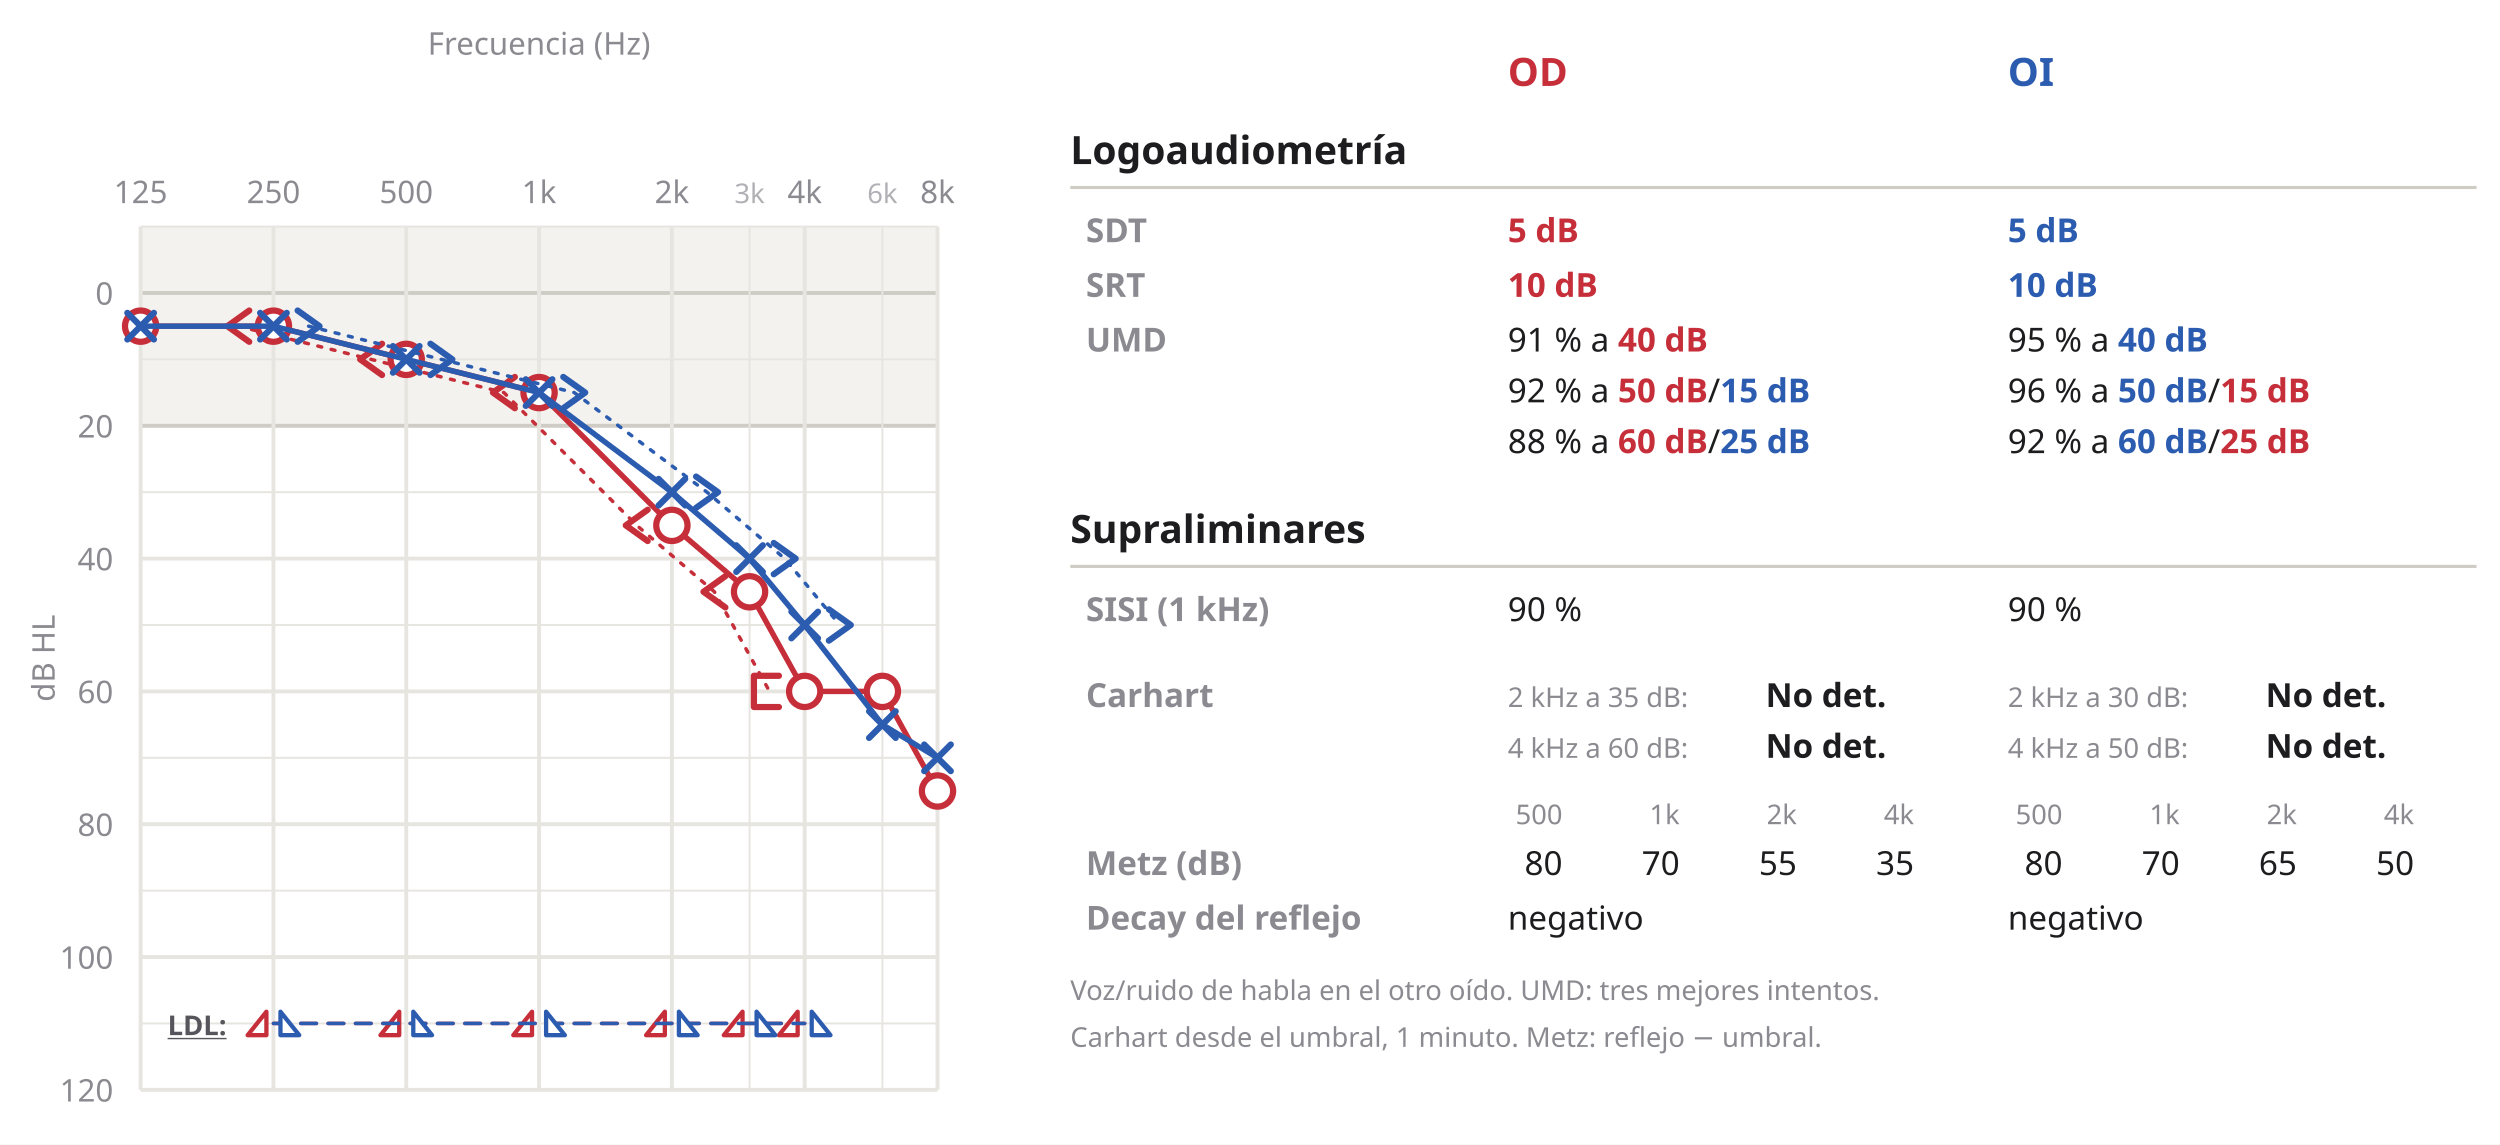
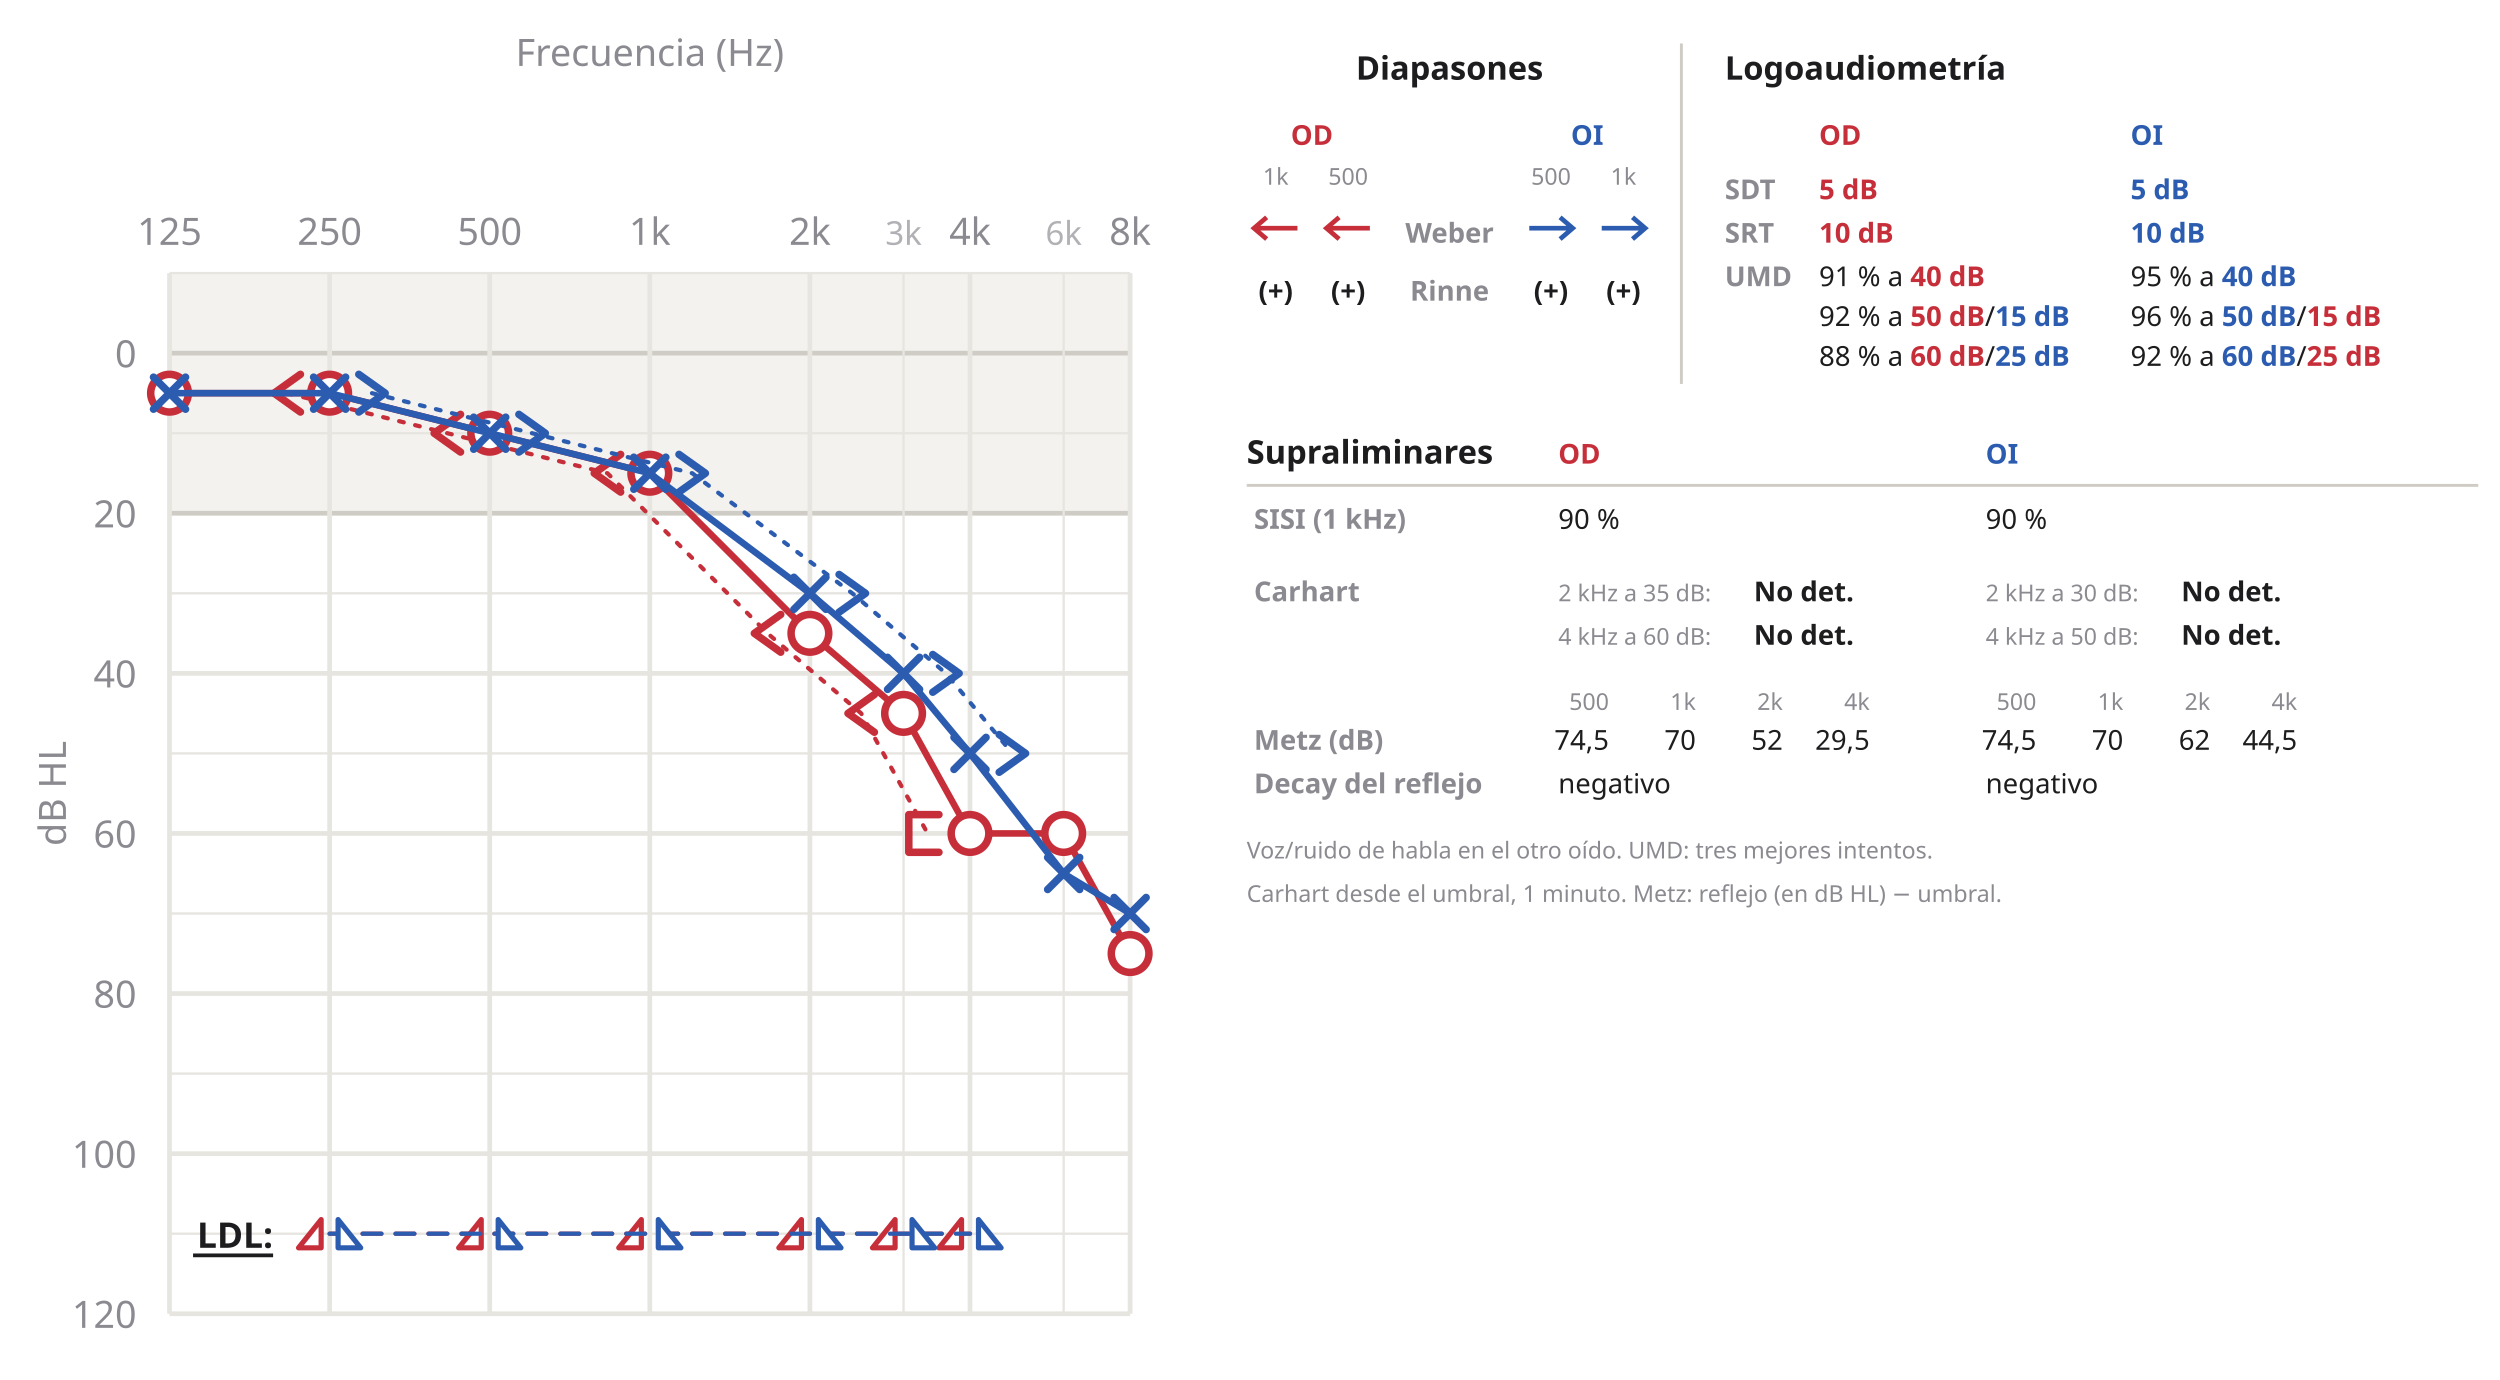
- <svg xmlns="http://www.w3.org/2000/svg" width="640.0" height="293.0" viewBox="0 0 640.0 293.0" font-family="'Plus Jakarta Sans', sans-serif">
-   <rect width="100%" height="100%" fill="#ffffff" />
-   <rect x="36" y="58" width="204" height="51" fill="#f4f2ee" stroke="none" stroke-width="0" />
-   <line x1="36" y1="58" x2="240" y2="58" stroke="#e7e5e0" stroke-width="0.5" />
-   <line x1="36" y1="75" x2="240" y2="75" stroke="#cfccc5" stroke-width="1" />
-   <text x="29" y="78" font-size="8" fill="#8a8a90" text-anchor="end" font-weight="400">0</text>
-   <line x1="36" y1="92" x2="240" y2="92" stroke="#e7e5e0" stroke-width="0.5" />
-   <line x1="36" y1="109" x2="240" y2="109" stroke="#cfccc5" stroke-width="1" />
-   <text x="29" y="112" font-size="8" fill="#8a8a90" text-anchor="end" font-weight="400">20</text>
-   <line x1="36" y1="126" x2="240" y2="126" stroke="#e7e5e0" stroke-width="0.5" />
-   <line x1="36" y1="143" x2="240" y2="143" stroke="#e7e5e0" stroke-width="1" />
-   <text x="29" y="146" font-size="8" fill="#8a8a90" text-anchor="end" font-weight="400">40</text>
-   <line x1="36" y1="160" x2="240" y2="160" stroke="#e7e5e0" stroke-width="0.5" />
-   <line x1="36" y1="177" x2="240" y2="177" stroke="#e7e5e0" stroke-width="1" />
-   <text x="29" y="180" font-size="8" fill="#8a8a90" text-anchor="end" font-weight="400">60</text>
-   <line x1="36" y1="194" x2="240" y2="194" stroke="#e7e5e0" stroke-width="0.5" />
-   <line x1="36" y1="211" x2="240" y2="211" stroke="#e7e5e0" stroke-width="1" />
-   <text x="29" y="214" font-size="8" fill="#8a8a90" text-anchor="end" font-weight="400">80</text>
-   <line x1="36" y1="228" x2="240" y2="228" stroke="#e7e5e0" stroke-width="0.5" />
-   <line x1="36" y1="245" x2="240" y2="245" stroke="#e7e5e0" stroke-width="1" />
-   <text x="29" y="248" font-size="8" fill="#8a8a90" text-anchor="end" font-weight="400">100</text>
-   <line x1="36" y1="262" x2="240" y2="262" stroke="#e7e5e0" stroke-width="0.5" />
-   <line x1="36" y1="279" x2="240" y2="279" stroke="#e7e5e0" stroke-width="1" />
-   <text x="29" y="282" font-size="8" fill="#8a8a90" text-anchor="end" font-weight="400">120</text>
-   <line x1="36" y1="58" x2="36" y2="279" stroke="#e7e5e0" stroke-width="1" />
-   <text x="36" y="52" font-size="8" fill="#8a8a90" text-anchor="middle" font-weight="400">125</text>
-   <line x1="70" y1="58" x2="70" y2="279" stroke="#e7e5e0" stroke-width="1" />
-   <text x="70" y="52" font-size="8" fill="#8a8a90" text-anchor="middle" font-weight="400">250</text>
-   <line x1="104" y1="58" x2="104" y2="279" stroke="#e7e5e0" stroke-width="1" />
-   <text x="104" y="52" font-size="8" fill="#8a8a90" text-anchor="middle" font-weight="400">500</text>
-   <line x1="138" y1="58" x2="138" y2="279" stroke="#e7e5e0" stroke-width="1" />
-   <text x="138" y="52" font-size="8" fill="#8a8a90" text-anchor="middle" font-weight="400">1k</text>
-   <line x1="172" y1="58" x2="172" y2="279" stroke="#e7e5e0" stroke-width="1" />
-   <text x="172" y="52" font-size="8" fill="#8a8a90" text-anchor="middle" font-weight="400">2k</text>
-   <line x1="191.89" y1="58" x2="191.89" y2="279" stroke="#e7e5e0" stroke-width="0.5" />
-   <text x="191.89" y="52" font-size="7" fill="#b0b0b5" text-anchor="middle" font-weight="400">3k</text>
-   <line x1="206" y1="58" x2="206" y2="279" stroke="#e7e5e0" stroke-width="1" />
-   <text x="206" y="52" font-size="8" fill="#8a8a90" text-anchor="middle" font-weight="400">4k</text>
-   <line x1="225.89" y1="58" x2="225.89" y2="279" stroke="#e7e5e0" stroke-width="0.5" />
-   <text x="225.89" y="52" font-size="7" fill="#b0b0b5" text-anchor="middle" font-weight="400">6k</text>
-   <line x1="240" y1="58" x2="240" y2="279" stroke="#e7e5e0" stroke-width="1" />
-   <text x="240" y="52" font-size="8" fill="#8a8a90" text-anchor="middle" font-weight="400">8k</text>
-   <path d="M36,83.5 L70,83.5 L104,92 L138,100.5 L172,134.5 L191.89,151.5 L206,177 L225.89,177 L240,202.5" fill="none" stroke="#c62f3a" stroke-width="1.4" stroke-opacity="1.0" stroke-linejoin="round" stroke-linecap="round" />
-   <path d="M61,83.5 L95,92 L129,100.5 L163,134.5 L182.89,151.5 L197,177" fill="none" stroke="#c62f3a" stroke-width="0.9" stroke-opacity="1.0" stroke-linejoin="round" stroke-linecap="round" stroke-dasharray="1 2.5" />
-   <path d="M70,262 L104,262 L138,262 L172,262 L191.89,262 L206,262" fill="none" stroke="#c62f3a" stroke-width="0.9" stroke-opacity="1.0" stroke-linejoin="round" stroke-linecap="round" stroke-dasharray="4 3" />
-   <text x="58" y="265" font-size="7" fill="#55555b" text-anchor="end" font-weight="600" text-decoration="underline">LDL:</text>
-   <path d="M68.20,259.00 L68.20,265.00 L63.40,265.00 Z" fill="#ffffff" stroke="#c62f3a" stroke-width="1.1" stroke-linejoin="round" stroke-linecap="round" />
-   <path d="M102.20,259.00 L102.20,265.00 L97.40,265.00 Z" fill="#ffffff" stroke="#c62f3a" stroke-width="1.1" stroke-linejoin="round" stroke-linecap="round" />
-   <path d="M136.20,259.00 L136.20,265.00 L131.40,265.00 Z" fill="#ffffff" stroke="#c62f3a" stroke-width="1.1" stroke-linejoin="round" stroke-linecap="round" />
-   <path d="M170.20,259.00 L170.20,265.00 L165.40,265.00 Z" fill="#ffffff" stroke="#c62f3a" stroke-width="1.1" stroke-linejoin="round" stroke-linecap="round" />
-   <path d="M190.09,259.00 L190.09,265.00 L185.29,265.00 Z" fill="#ffffff" stroke="#c62f3a" stroke-width="1.1" stroke-linejoin="round" stroke-linecap="round" />
-   <path d="M204.20,259.00 L204.20,265.00 L199.40,265.00 Z" fill="#ffffff" stroke="#c62f3a" stroke-width="1.1" stroke-linejoin="round" stroke-linecap="round" />
-   <circle cx="36" cy="83.5" r="4" fill="#ffffff" stroke="#c62f3a" stroke-width="1.6" />
-   <circle cx="70" cy="83.5" r="4" fill="#ffffff" stroke="#c62f3a" stroke-width="1.6" />
-   <circle cx="104" cy="92" r="4" fill="#ffffff" stroke="#c62f3a" stroke-width="1.6" />
-   <circle cx="138" cy="100.5" r="4" fill="#ffffff" stroke="#c62f3a" stroke-width="1.6" />
-   <circle cx="172" cy="134.5" r="4" fill="#ffffff" stroke="#c62f3a" stroke-width="1.6" />
-   <circle cx="191.89" cy="151.5" r="4" fill="#ffffff" stroke="#c62f3a" stroke-width="1.6" />
-   <circle cx="206" cy="177" r="4" fill="#ffffff" stroke="#c62f3a" stroke-width="1.6" />
-   <circle cx="225.89" cy="177" r="4" fill="#ffffff" stroke="#c62f3a" stroke-width="1.6" />
-   <circle cx="240" cy="202.5" r="4" fill="#ffffff" stroke="#c62f3a" stroke-width="1.6" />
-   <path d="M63.80,79.50 L58.20,83.50 L63.80,87.50" fill="none" stroke="#c62f3a" stroke-width="1.6" stroke-linejoin="round" stroke-linecap="round" />
-   <path d="M97.80,88.00 L92.20,92.00 L97.80,96.00" fill="none" stroke="#c62f3a" stroke-width="1.6" stroke-linejoin="round" stroke-linecap="round" />
-   <path d="M131.80,96.50 L126.20,100.50 L131.80,104.50" fill="none" stroke="#c62f3a" stroke-width="1.6" stroke-linejoin="round" stroke-linecap="round" />
-   <path d="M165.80,130.50 L160.20,134.50 L165.80,138.50" fill="none" stroke="#c62f3a" stroke-width="1.6" stroke-linejoin="round" stroke-linecap="round" />
-   <path d="M185.69,147.50 L180.09,151.50 L185.69,155.50" fill="none" stroke="#c62f3a" stroke-width="1.6" stroke-linejoin="round" stroke-linecap="round" />
-   <path d="M199.40,173.00 L193.00,173.00 L193.00,181.00 L199.40,181.00" fill="none" stroke="#c62f3a" stroke-width="1.6" stroke-linejoin="round" stroke-linecap="round" />
-   <path d="M36,83.5 L70,83.5 L104,92 L138,100.5 L172,126 L191.89,143 L206,160 L225.89,185.5 L240,194" fill="none" stroke="#2c5cb0" stroke-width="1.4" stroke-opacity="1.0" stroke-linejoin="round" stroke-linecap="round" />
-   <path d="M79,83.5 L113,92 L147,100.5 L181,126 L200.89,143 L215,160" fill="none" stroke="#2c5cb0" stroke-width="0.9" stroke-opacity="1.0" stroke-linejoin="round" stroke-linecap="round" stroke-dasharray="1 2.5" />
-   <path d="M70,262 L104,262 L138,262 L172,262 L191.89,262 L206,262" fill="none" stroke="#2c5cb0" stroke-width="0.9" stroke-opacity="1.0" stroke-linejoin="round" stroke-linecap="round" stroke-dasharray="4 3" />
-   <path d="M71.80,259.00 L71.80,265.00 L76.60,265.00 Z" fill="#ffffff" stroke="#2c5cb0" stroke-width="1.1" stroke-linejoin="round" stroke-linecap="round" />
-   <path d="M105.80,259.00 L105.80,265.00 L110.60,265.00 Z" fill="#ffffff" stroke="#2c5cb0" stroke-width="1.1" stroke-linejoin="round" stroke-linecap="round" />
-   <path d="M139.80,259.00 L139.80,265.00 L144.60,265.00 Z" fill="#ffffff" stroke="#2c5cb0" stroke-width="1.1" stroke-linejoin="round" stroke-linecap="round" />
-   <path d="M173.80,259.00 L173.80,265.00 L178.60,265.00 Z" fill="#ffffff" stroke="#2c5cb0" stroke-width="1.1" stroke-linejoin="round" stroke-linecap="round" />
-   <path d="M193.69,259.00 L193.69,265.00 L198.49,265.00 Z" fill="#ffffff" stroke="#2c5cb0" stroke-width="1.1" stroke-linejoin="round" stroke-linecap="round" />
-   <path d="M207.80,259.00 L207.80,265.00 L212.60,265.00 Z" fill="#ffffff" stroke="#2c5cb0" stroke-width="1.1" stroke-linejoin="round" stroke-linecap="round" />
-   <path d="M32.60,80.10 L39.40,86.90 M32.60,86.90 L39.40,80.10" fill="none" stroke="#2c5cb0" stroke-width="1.6" stroke-linejoin="round" stroke-linecap="round" />
-   <path d="M66.60,80.10 L73.40,86.90 M66.60,86.90 L73.40,80.10" fill="none" stroke="#2c5cb0" stroke-width="1.6" stroke-linejoin="round" stroke-linecap="round" />
-   <path d="M100.60,88.60 L107.40,95.40 M100.60,95.40 L107.40,88.60" fill="none" stroke="#2c5cb0" stroke-width="1.6" stroke-linejoin="round" stroke-linecap="round" />
-   <path d="M134.60,97.10 L141.40,103.90 M134.60,103.90 L141.40,97.10" fill="none" stroke="#2c5cb0" stroke-width="1.6" stroke-linejoin="round" stroke-linecap="round" />
-   <path d="M168.60,122.60 L175.40,129.40 M168.60,129.40 L175.40,122.60" fill="none" stroke="#2c5cb0" stroke-width="1.6" stroke-linejoin="round" stroke-linecap="round" />
-   <path d="M188.49,139.60 L195.29,146.40 M188.49,146.40 L195.29,139.60" fill="none" stroke="#2c5cb0" stroke-width="1.6" stroke-linejoin="round" stroke-linecap="round" />
-   <path d="M202.60,156.60 L209.40,163.40 M202.60,163.40 L209.40,156.60" fill="none" stroke="#2c5cb0" stroke-width="1.6" stroke-linejoin="round" stroke-linecap="round" />
-   <path d="M222.49,182.10 L229.29,188.90 M222.49,188.90 L229.29,182.10" fill="none" stroke="#2c5cb0" stroke-width="1.6" stroke-linejoin="round" stroke-linecap="round" />
-   <path d="M236.60,190.60 L243.40,197.40 M236.60,197.40 L243.40,190.60" fill="none" stroke="#2c5cb0" stroke-width="1.6" stroke-linejoin="round" stroke-linecap="round" />
-   <path d="M76.20,79.50 L81.80,83.50 L76.20,87.50" fill="none" stroke="#2c5cb0" stroke-width="1.6" stroke-linejoin="round" stroke-linecap="round" />
-   <path d="M110.20,88.00 L115.80,92.00 L110.20,96.00" fill="none" stroke="#2c5cb0" stroke-width="1.6" stroke-linejoin="round" stroke-linecap="round" />
-   <path d="M144.20,96.50 L149.80,100.50 L144.20,104.50" fill="none" stroke="#2c5cb0" stroke-width="1.6" stroke-linejoin="round" stroke-linecap="round" />
-   <path d="M178.20,122.00 L183.80,126.00 L178.20,130.00" fill="none" stroke="#2c5cb0" stroke-width="1.6" stroke-linejoin="round" stroke-linecap="round" />
-   <path d="M198.09,139.00 L203.69,143.00 L198.09,147.00" fill="none" stroke="#2c5cb0" stroke-width="1.6" stroke-linejoin="round" stroke-linecap="round" />
-   <path d="M212.20,156.00 L217.80,160.00 L212.20,164.00" fill="none" stroke="#2c5cb0" stroke-width="1.6" stroke-linejoin="round" stroke-linecap="round" />
-   <text x="14" y="168.5" font-size="8" fill="#8a8a90" text-anchor="middle" font-weight="400" transform="rotate(-90 14 168.5)">dB HL</text>
-   <text x="138" y="14" font-size="8" fill="#8a8a90" text-anchor="middle" font-weight="400">Frecuencia (Hz)</text>
-   <text x="386.0" y="22.0" font-size="10" fill="#c62f3a" font-weight="700" text-anchor="start">OD</text>
-   <text x="514.0" y="22.0" font-size="10" fill="#2c5cb0" font-weight="700" text-anchor="start">OI</text>
-   <text x="274.0" y="42.0" font-size="10" fill="#1d1d1f" font-weight="700" text-anchor="start">Logoaudiometría</text>
-   <line x1="274.0" y1="48.0" x2="634.0" y2="48.0" stroke="#cfccc5" stroke-width="0.8" />
-   <text x="278.0" y="62.0" font-size="8.5" fill="#8a8a90" font-weight="600" text-anchor="start">SDT</text>
-   <text x="386.0" y="62.0" font-size="8.5" fill="#1d1d1f" font-weight="400" text-anchor="start">
+ <svg xmlns="http://www.w3.org/2000/svg" width="690.2" height="380.9" viewBox="0 0 690.2 380.9" font-family="'Plus Jakarta Sans', sans-serif">
+   <g transform="scale(1.3)">
+     <rect width="100%" height="100%" fill="#ffffff" />
+     <rect x="36" y="58" width="204" height="51" fill="#f4f2ee" stroke="none" stroke-width="0" />
+     <line x1="36" y1="58" x2="240" y2="58" stroke="#e7e5e0" stroke-width="0.5" />
+     <line x1="36" y1="75" x2="240" y2="75" stroke="#cfccc5" stroke-width="1" />
+     <text x="29" y="78" font-size="8" fill="#8a8a90" text-anchor="end" font-weight="400">0</text>
+     <line x1="36" y1="92" x2="240" y2="92" stroke="#e7e5e0" stroke-width="0.5" />
+     <line x1="36" y1="109" x2="240" y2="109" stroke="#cfccc5" stroke-width="1" />
+     <text x="29" y="112" font-size="8" fill="#8a8a90" text-anchor="end" font-weight="400">20</text>
+     <line x1="36" y1="126" x2="240" y2="126" stroke="#e7e5e0" stroke-width="0.5" />
+     <line x1="36" y1="143" x2="240" y2="143" stroke="#e7e5e0" stroke-width="1" />
+     <text x="29" y="146" font-size="8" fill="#8a8a90" text-anchor="end" font-weight="400">40</text>
+     <line x1="36" y1="160" x2="240" y2="160" stroke="#e7e5e0" stroke-width="0.5" />
+     <line x1="36" y1="177" x2="240" y2="177" stroke="#e7e5e0" stroke-width="1" />
+     <text x="29" y="180" font-size="8" fill="#8a8a90" text-anchor="end" font-weight="400">60</text>
+     <line x1="36" y1="194" x2="240" y2="194" stroke="#e7e5e0" stroke-width="0.5" />
+     <line x1="36" y1="211" x2="240" y2="211" stroke="#e7e5e0" stroke-width="1" />
+     <text x="29" y="214" font-size="8" fill="#8a8a90" text-anchor="end" font-weight="400">80</text>
+     <line x1="36" y1="228" x2="240" y2="228" stroke="#e7e5e0" stroke-width="0.5" />
+     <line x1="36" y1="245" x2="240" y2="245" stroke="#e7e5e0" stroke-width="1" />
+     <text x="29" y="248" font-size="8" fill="#8a8a90" text-anchor="end" font-weight="400">100</text>
+     <line x1="36" y1="262" x2="240" y2="262" stroke="#e7e5e0" stroke-width="0.5" />
+     <line x1="36" y1="279" x2="240" y2="279" stroke="#e7e5e0" stroke-width="1" />
+     <text x="29" y="282" font-size="8" fill="#8a8a90" text-anchor="end" font-weight="400">120</text>
+     <line x1="36" y1="58" x2="36" y2="279" stroke="#e7e5e0" stroke-width="1" />
+     <text x="36" y="52" font-size="8" fill="#8a8a90" text-anchor="middle" font-weight="400">125</text>
+     <line x1="70" y1="58" x2="70" y2="279" stroke="#e7e5e0" stroke-width="1" />
+     <text x="70" y="52" font-size="8" fill="#8a8a90" text-anchor="middle" font-weight="400">250</text>
+     <line x1="104" y1="58" x2="104" y2="279" stroke="#e7e5e0" stroke-width="1" />
+     <text x="104" y="52" font-size="8" fill="#8a8a90" text-anchor="middle" font-weight="400">500</text>
+     <line x1="138" y1="58" x2="138" y2="279" stroke="#e7e5e0" stroke-width="1" />
+     <text x="138" y="52" font-size="8" fill="#8a8a90" text-anchor="middle" font-weight="400">1k</text>
+     <line x1="172" y1="58" x2="172" y2="279" stroke="#e7e5e0" stroke-width="1" />
+     <text x="172" y="52" font-size="8" fill="#8a8a90" text-anchor="middle" font-weight="400">2k</text>
+     <line x1="191.89" y1="58" x2="191.89" y2="279" stroke="#e7e5e0" stroke-width="0.5" />
+     <text x="191.89" y="52" font-size="7" fill="#b0b0b5" text-anchor="middle" font-weight="400">3k</text>
+     <line x1="206" y1="58" x2="206" y2="279" stroke="#e7e5e0" stroke-width="1" />
+     <text x="206" y="52" font-size="8" fill="#8a8a90" text-anchor="middle" font-weight="400">4k</text>
+     <line x1="225.89" y1="58" x2="225.89" y2="279" stroke="#e7e5e0" stroke-width="0.5" />
+     <text x="225.89" y="52" font-size="7" fill="#b0b0b5" text-anchor="middle" font-weight="400">6k</text>
+     <line x1="240" y1="58" x2="240" y2="279" stroke="#e7e5e0" stroke-width="1" />
+     <text x="240" y="52" font-size="8" fill="#8a8a90" text-anchor="middle" font-weight="400">8k</text>
+     <path d="M36,83.5 L70,83.5 L104,92 L138,100.5 L172,134.5 L191.89,151.5 L206,177 L225.89,177 L240,202.5" fill="none" stroke="#c62f3a" stroke-width="1.4" stroke-opacity="1.0" stroke-linejoin="round" stroke-linecap="round" />
+     <path d="M61,83.5 L95,92 L129,100.5 L163,134.5 L182.89,151.5 L197,177" fill="none" stroke="#c62f3a" stroke-width="0.9" stroke-opacity="1.0" stroke-linejoin="round" stroke-linecap="round" stroke-dasharray="1 2.5" />
+     <path d="M70,262 L104,262 L138,262 L172,262 L191.89,262 L206,262" fill="none" stroke="#c62f3a" stroke-width="0.9" stroke-opacity="1.0" stroke-linejoin="round" stroke-linecap="round" stroke-dasharray="4 3" />
+     <text x="58" y="265" font-size="7.5" fill="#1d1d1f" text-anchor="end" font-weight="700">LDL:</text>
+     <line x1="41" y1="266.6" x2="58" y2="266.6" stroke="#1d1d1f" stroke-width="0.8" />
+     <path d="M68.20,259.00 L68.20,265.00 L63.40,265.00 Z" fill="#ffffff" stroke="#c62f3a" stroke-width="1.1" stroke-linejoin="round" stroke-linecap="round" />
+     <path d="M102.20,259.00 L102.20,265.00 L97.40,265.00 Z" fill="#ffffff" stroke="#c62f3a" stroke-width="1.1" stroke-linejoin="round" stroke-linecap="round" />
+     <path d="M136.20,259.00 L136.20,265.00 L131.40,265.00 Z" fill="#ffffff" stroke="#c62f3a" stroke-width="1.1" stroke-linejoin="round" stroke-linecap="round" />
+     <path d="M170.20,259.00 L170.20,265.00 L165.40,265.00 Z" fill="#ffffff" stroke="#c62f3a" stroke-width="1.1" stroke-linejoin="round" stroke-linecap="round" />
+     <path d="M190.09,259.00 L190.09,265.00 L185.29,265.00 Z" fill="#ffffff" stroke="#c62f3a" stroke-width="1.1" stroke-linejoin="round" stroke-linecap="round" />
+     <path d="M204.20,259.00 L204.20,265.00 L199.40,265.00 Z" fill="#ffffff" stroke="#c62f3a" stroke-width="1.1" stroke-linejoin="round" stroke-linecap="round" />
+     <circle cx="36" cy="83.5" r="4" fill="#ffffff" stroke="#c62f3a" stroke-width="1.6" />
+     <circle cx="70" cy="83.5" r="4" fill="#ffffff" stroke="#c62f3a" stroke-width="1.6" />
+     <circle cx="104" cy="92" r="4" fill="#ffffff" stroke="#c62f3a" stroke-width="1.6" />
+     <circle cx="138" cy="100.5" r="4" fill="#ffffff" stroke="#c62f3a" stroke-width="1.6" />
+     <circle cx="172" cy="134.5" r="4" fill="#ffffff" stroke="#c62f3a" stroke-width="1.6" />
+     <circle cx="191.89" cy="151.5" r="4" fill="#ffffff" stroke="#c62f3a" stroke-width="1.6" />
+     <circle cx="206" cy="177" r="4" fill="#ffffff" stroke="#c62f3a" stroke-width="1.6" />
+     <circle cx="225.89" cy="177" r="4" fill="#ffffff" stroke="#c62f3a" stroke-width="1.6" />
+     <circle cx="240" cy="202.5" r="4" fill="#ffffff" stroke="#c62f3a" stroke-width="1.6" />
+     <path d="M63.80,79.50 L58.20,83.50 L63.80,87.50" fill="none" stroke="#c62f3a" stroke-width="1.6" stroke-linejoin="round" stroke-linecap="round" />
+     <path d="M97.80,88.00 L92.20,92.00 L97.80,96.00" fill="none" stroke="#c62f3a" stroke-width="1.6" stroke-linejoin="round" stroke-linecap="round" />
+     <path d="M131.80,96.50 L126.20,100.50 L131.80,104.50" fill="none" stroke="#c62f3a" stroke-width="1.6" stroke-linejoin="round" stroke-linecap="round" />
+     <path d="M165.80,130.50 L160.20,134.50 L165.80,138.50" fill="none" stroke="#c62f3a" stroke-width="1.6" stroke-linejoin="round" stroke-linecap="round" />
+     <path d="M185.69,147.50 L180.09,151.50 L185.69,155.50" fill="none" stroke="#c62f3a" stroke-width="1.6" stroke-linejoin="round" stroke-linecap="round" />
+     <path d="M199.40,173.00 L193.00,173.00 L193.00,181.00 L199.40,181.00" fill="none" stroke="#c62f3a" stroke-width="1.6" stroke-linejoin="round" stroke-linecap="round" />
+     <path d="M36,83.5 L70,83.5 L104,92 L138,100.5 L172,126 L191.89,143 L206,160 L225.89,185.5 L240,194" fill="none" stroke="#2c5cb0" stroke-width="1.4" stroke-opacity="1.0" stroke-linejoin="round" stroke-linecap="round" />
+     <path d="M79,83.5 L113,92 L147,100.5 L181,126 L200.89,143 L215,160" fill="none" stroke="#2c5cb0" stroke-width="0.9" stroke-opacity="1.0" stroke-linejoin="round" stroke-linecap="round" stroke-dasharray="1 2.5" />
+     <path d="M70,262 L104,262 L138,262 L172,262 L191.89,262 L206,262" fill="none" stroke="#2c5cb0" stroke-width="0.9" stroke-opacity="1.0" stroke-linejoin="round" stroke-linecap="round" stroke-dasharray="4 3" />
+     <path d="M71.80,259.00 L71.80,265.00 L76.60,265.00 Z" fill="#ffffff" stroke="#2c5cb0" stroke-width="1.1" stroke-linejoin="round" stroke-linecap="round" />
+     <path d="M105.80,259.00 L105.80,265.00 L110.60,265.00 Z" fill="#ffffff" stroke="#2c5cb0" stroke-width="1.1" stroke-linejoin="round" stroke-linecap="round" />
+     <path d="M139.80,259.00 L139.80,265.00 L144.60,265.00 Z" fill="#ffffff" stroke="#2c5cb0" stroke-width="1.1" stroke-linejoin="round" stroke-linecap="round" />
+     <path d="M173.80,259.00 L173.80,265.00 L178.60,265.00 Z" fill="#ffffff" stroke="#2c5cb0" stroke-width="1.1" stroke-linejoin="round" stroke-linecap="round" />
+     <path d="M193.69,259.00 L193.69,265.00 L198.49,265.00 Z" fill="#ffffff" stroke="#2c5cb0" stroke-width="1.1" stroke-linejoin="round" stroke-linecap="round" />
+     <path d="M207.80,259.00 L207.80,265.00 L212.60,265.00 Z" fill="#ffffff" stroke="#2c5cb0" stroke-width="1.1" stroke-linejoin="round" stroke-linecap="round" />
+     <path d="M32.60,80.10 L39.40,86.90 M32.60,86.90 L39.40,80.10" fill="none" stroke="#2c5cb0" stroke-width="1.6" stroke-linejoin="round" stroke-linecap="round" />
+     <path d="M66.60,80.10 L73.40,86.90 M66.60,86.90 L73.40,80.10" fill="none" stroke="#2c5cb0" stroke-width="1.6" stroke-linejoin="round" stroke-linecap="round" />
+     <path d="M100.60,88.60 L107.40,95.40 M100.60,95.40 L107.40,88.60" fill="none" stroke="#2c5cb0" stroke-width="1.6" stroke-linejoin="round" stroke-linecap="round" />
+     <path d="M134.60,97.10 L141.40,103.90 M134.60,103.90 L141.40,97.10" fill="none" stroke="#2c5cb0" stroke-width="1.6" stroke-linejoin="round" stroke-linecap="round" />
+     <path d="M168.60,122.60 L175.40,129.40 M168.60,129.40 L175.40,122.60" fill="none" stroke="#2c5cb0" stroke-width="1.6" stroke-linejoin="round" stroke-linecap="round" />
+     <path d="M188.49,139.60 L195.29,146.40 M188.49,146.40 L195.29,139.60" fill="none" stroke="#2c5cb0" stroke-width="1.6" stroke-linejoin="round" stroke-linecap="round" />
+     <path d="M202.60,156.60 L209.40,163.40 M202.60,163.40 L209.40,156.60" fill="none" stroke="#2c5cb0" stroke-width="1.6" stroke-linejoin="round" stroke-linecap="round" />
+     <path d="M222.49,182.10 L229.29,188.90 M222.49,188.90 L229.29,182.10" fill="none" stroke="#2c5cb0" stroke-width="1.6" stroke-linejoin="round" stroke-linecap="round" />
+     <path d="M236.60,190.60 L243.40,197.40 M236.60,197.40 L243.40,190.60" fill="none" stroke="#2c5cb0" stroke-width="1.6" stroke-linejoin="round" stroke-linecap="round" />
+     <path d="M76.20,79.50 L81.80,83.50 L76.20,87.50" fill="none" stroke="#2c5cb0" stroke-width="1.6" stroke-linejoin="round" stroke-linecap="round" />
+     <path d="M110.20,88.00 L115.80,92.00 L110.20,96.00" fill="none" stroke="#2c5cb0" stroke-width="1.6" stroke-linejoin="round" stroke-linecap="round" />
+     <path d="M144.20,96.50 L149.80,100.50 L144.20,104.50" fill="none" stroke="#2c5cb0" stroke-width="1.6" stroke-linejoin="round" stroke-linecap="round" />
+     <path d="M178.20,122.00 L183.80,126.00 L178.20,130.00" fill="none" stroke="#2c5cb0" stroke-width="1.6" stroke-linejoin="round" stroke-linecap="round" />
+     <path d="M198.09,139.00 L203.69,143.00 L198.09,147.00" fill="none" stroke="#2c5cb0" stroke-width="1.6" stroke-linejoin="round" stroke-linecap="round" />
+     <path d="M212.20,156.00 L217.80,160.00 L212.20,164.00" fill="none" stroke="#2c5cb0" stroke-width="1.6" stroke-linejoin="round" stroke-linecap="round" />
+     <text x="14" y="168.5" font-size="8" fill="#8a8a90" text-anchor="middle" font-weight="400" transform="rotate(-90 14 168.5)">dB HL</text>
+     <text x="138" y="14" font-size="8" fill="#8a8a90" text-anchor="middle" font-weight="400">Frecuencia (Hz)</text>
+   </g>
+   <text x="400.2" y="22.0" font-size="9" fill="#1d1d1f" font-weight="700" text-anchor="middle">Diapasones</text>
+   <text x="362.2" y="40.0" font-size="7.6" fill="#c62f3a" font-weight="700" text-anchor="middle">OD</text>
+   <text x="438.2" y="40.0" font-size="7.6" fill="#2c5cb0" font-weight="700" text-anchor="middle">OI</text>
+   <text x="352.2" y="51.0" font-size="6.4" fill="#8a8a90" font-weight="400" text-anchor="middle">1k</text>
+   <text x="372.2" y="51.0" font-size="6.4" fill="#8a8a90" font-weight="400" text-anchor="middle">500</text>
+   <text x="428.2" y="51.0" font-size="6.4" fill="#8a8a90" font-weight="400" text-anchor="middle">500</text>
+   <text x="448.2" y="51.0" font-size="6.4" fill="#8a8a90" font-weight="400" text-anchor="middle">1k</text>
+   <text x="400.2" y="67.0" font-size="7.6" fill="#8a8a90" font-weight="600" text-anchor="middle">Weber</text>
+   <path d="M358.2,63.0 L346.2,63.0 M349.7,60.0 L346.2,63.0 L349.7,66.0" fill="none" stroke="#c62f3a" stroke-width="1.3" />
+   <path d="M378.2,63.0 L366.2,63.0 M369.7,60.0 L366.2,63.0 L369.7,66.0" fill="none" stroke="#c62f3a" stroke-width="1.3" />
+   <path d="M422.2,63.0 L434.2,63.0 M430.7,60.0 L434.2,63.0 L430.7,66.0" fill="none" stroke="#2c5cb0" stroke-width="1.3" />
+   <path d="M442.2,63.0 L454.2,63.0 M450.7,60.0 L454.2,63.0 L450.7,66.0" fill="none" stroke="#2c5cb0" stroke-width="1.3" />
+   <text x="400.2" y="83.0" font-size="7.6" fill="#8a8a90" font-weight="600" text-anchor="middle">Rinne</text>
+   <text x="352.2" y="83.0" font-size="7.6" fill="#1d1d1f" font-weight="600" text-anchor="middle">(+)</text>
+   <text x="372.2" y="83.0" font-size="7.6" fill="#1d1d1f" font-weight="600" text-anchor="middle">(+)</text>
+   <text x="428.2" y="83.0" font-size="7.6" fill="#1d1d1f" font-weight="600" text-anchor="middle">(+)</text>
+   <text x="448.2" y="83.0" font-size="7.6" fill="#1d1d1f" font-weight="600" text-anchor="middle">(+)</text>
+   <text x="476.2" y="22.0" font-size="9" fill="#1d1d1f" font-weight="700" text-anchor="start">Logoaudiometría</text>
+   <text x="502.2" y="40.0" font-size="7.6" fill="#c62f3a" font-weight="700" text-anchor="start">OD</text>
+   <text x="588.2" y="40.0" font-size="7.6" fill="#2c5cb0" font-weight="700" text-anchor="start">OI</text>
+   <text x="476.2" y="55.0" font-size="7.6" fill="#8a8a90" font-weight="600" text-anchor="start">SDT</text>
+   <text x="502.2" y="55.0" font-size="7.6" fill="#1d1d1f" font-weight="400" text-anchor="start">
    <tspan fill="#c62f3a" font-weight="600">5 dB</tspan>
  </text>
-   <text x="514.0" y="62.0" font-size="8.5" fill="#1d1d1f" font-weight="400" text-anchor="start">
+   <text x="588.2" y="55.0" font-size="7.6" fill="#1d1d1f" font-weight="400" text-anchor="start">
    <tspan fill="#2c5cb0" font-weight="600">5 dB</tspan>
  </text>
-   <text x="278.0" y="76.0" font-size="8.5" fill="#8a8a90" font-weight="600" text-anchor="start">SRT</text>
-   <text x="386.0" y="76.0" font-size="8.5" fill="#1d1d1f" font-weight="400" text-anchor="start">
+   <text x="476.2" y="67.0" font-size="7.6" fill="#8a8a90" font-weight="600" text-anchor="start">SRT</text>
+   <text x="502.2" y="67.0" font-size="7.6" fill="#1d1d1f" font-weight="400" text-anchor="start">
    <tspan fill="#c62f3a" font-weight="600">10 dB</tspan>
  </text>
-   <text x="514.0" y="76.0" font-size="8.5" fill="#1d1d1f" font-weight="400" text-anchor="start">
+   <text x="588.2" y="67.0" font-size="7.6" fill="#1d1d1f" font-weight="400" text-anchor="start">
    <tspan fill="#2c5cb0" font-weight="600">10 dB</tspan>
  </text>
-   <text x="278.0" y="90.0" font-size="8.5" fill="#8a8a90" font-weight="600" text-anchor="start">UMD</text>
-   <text x="386.0" y="90.0" font-size="8.5" fill="#1d1d1f" font-weight="400" text-anchor="start">91 % a <tspan fill="#c62f3a" font-weight="600">40 dB</tspan>
+   <text x="476.2" y="79.0" font-size="7.6" fill="#8a8a90" font-weight="600" text-anchor="start">UMD</text>
+   <text x="502.2" y="79.0" font-size="7.6" fill="#1d1d1f" font-weight="400" text-anchor="start">91 % a <tspan fill="#c62f3a" font-weight="600">40 dB</tspan>
  </text>
-   <text x="514.0" y="90.0" font-size="8.5" fill="#1d1d1f" font-weight="400" text-anchor="start">95 % a <tspan fill="#2c5cb0" font-weight="600">40 dB</tspan>
+   <text x="588.2" y="79.0" font-size="7.6" fill="#1d1d1f" font-weight="400" text-anchor="start">95 % a <tspan fill="#2c5cb0" font-weight="600">40 dB</tspan>
  </text>
-   <text x="386.0" y="103.0" font-size="8.5" fill="#1d1d1f" font-weight="400" text-anchor="start">92 % a <tspan fill="#c62f3a" font-weight="600">50 dB</tspan>/<tspan fill="#2c5cb0" font-weight="600">15 dB</tspan>
+   <text x="502.2" y="90.0" font-size="7.6" fill="#1d1d1f" font-weight="400" text-anchor="start">92 % a <tspan fill="#c62f3a" font-weight="600">50 dB</tspan>/<tspan fill="#2c5cb0" font-weight="600">15 dB</tspan>
  </text>
-   <text x="514.0" y="103.0" font-size="8.5" fill="#1d1d1f" font-weight="400" text-anchor="start">96 % a <tspan fill="#2c5cb0" font-weight="600">50 dB</tspan>/<tspan fill="#c62f3a" font-weight="600">15 dB</tspan>
+   <text x="588.2" y="90.0" font-size="7.6" fill="#1d1d1f" font-weight="400" text-anchor="start">96 % a <tspan fill="#2c5cb0" font-weight="600">50 dB</tspan>/<tspan fill="#c62f3a" font-weight="600">15 dB</tspan>
  </text>
-   <text x="386.0" y="116.0" font-size="8.5" fill="#1d1d1f" font-weight="400" text-anchor="start">88 % a <tspan fill="#c62f3a" font-weight="600">60 dB</tspan>/<tspan fill="#2c5cb0" font-weight="600">25 dB</tspan>
+   <text x="502.2" y="101.0" font-size="7.6" fill="#1d1d1f" font-weight="400" text-anchor="start">88 % a <tspan fill="#c62f3a" font-weight="600">60 dB</tspan>/<tspan fill="#2c5cb0" font-weight="600">25 dB</tspan>
  </text>
-   <text x="514.0" y="116.0" font-size="8.5" fill="#1d1d1f" font-weight="400" text-anchor="start">92 % a <tspan fill="#2c5cb0" font-weight="600">60 dB</tspan>/<tspan fill="#c62f3a" font-weight="600">25 dB</tspan>
+   <text x="588.2" y="101.0" font-size="7.6" fill="#1d1d1f" font-weight="400" text-anchor="start">92 % a <tspan fill="#2c5cb0" font-weight="600">60 dB</tspan>/<tspan fill="#c62f3a" font-weight="600">25 dB</tspan>
  </text>
-   <text x="274.0" y="139.0" font-size="10" fill="#1d1d1f" font-weight="700" text-anchor="start">Supraliminares</text>
-   <line x1="274.0" y1="145.0" x2="634.0" y2="145.0" stroke="#cfccc5" stroke-width="0.8" />
-   <text x="278.0" y="159.0" font-size="8.5" fill="#8a8a90" font-weight="600" text-anchor="start">SISI (1 kHz)</text>
-   <text x="386.0" y="159.0" font-size="8.5" fill="#1d1d1f" font-weight="400" text-anchor="start">90 %</text>
-   <text x="514.0" y="159.0" font-size="8.5" fill="#1d1d1f" font-weight="400" text-anchor="start">90 %</text>
-   <text x="278.0" y="181.0" font-size="8.5" fill="#8a8a90" font-weight="600" text-anchor="start">Carhart</text>
-   <text x="386.0" y="181.0" font-size="7" fill="#8a8a90" font-weight="400" text-anchor="start">2 kHz a 35 dB:</text>
-   <text x="452.0" y="181.0" font-size="8.5" fill="#1d1d1f" font-weight="600" text-anchor="start">No det.</text>
-   <text x="386.0" y="194.0" font-size="7" fill="#8a8a90" font-weight="400" text-anchor="start">4 kHz a 60 dB:</text>
-   <text x="452.0" y="194.0" font-size="8.5" fill="#1d1d1f" font-weight="600" text-anchor="start">No det.</text>
-   <text x="514.0" y="181.0" font-size="7" fill="#8a8a90" font-weight="400" text-anchor="start">2 kHz a 30 dB:</text>
-   <text x="580.0" y="181.0" font-size="8.5" fill="#1d1d1f" font-weight="600" text-anchor="start">No det.</text>
-   <text x="514.0" y="194.0" font-size="7" fill="#8a8a90" font-weight="400" text-anchor="start">4 kHz a 50 dB:</text>
-   <text x="580.0" y="194.0" font-size="8.5" fill="#1d1d1f" font-weight="600" text-anchor="start">No det.</text>
-   <text x="400.0" y="211.0" font-size="7" fill="#8a8a90" font-weight="400" text-anchor="end">500</text>
-   <text x="430.0" y="211.0" font-size="7" fill="#8a8a90" font-weight="400" text-anchor="end">1k</text>
-   <text x="460.0" y="211.0" font-size="7" fill="#8a8a90" font-weight="400" text-anchor="end">2k</text>
-   <text x="490.0" y="211.0" font-size="7" fill="#8a8a90" font-weight="400" text-anchor="end">4k</text>
-   <text x="528.0" y="211.0" font-size="7" fill="#8a8a90" font-weight="400" text-anchor="end">500</text>
-   <text x="558.0" y="211.0" font-size="7" fill="#8a8a90" font-weight="400" text-anchor="end">1k</text>
-   <text x="588.0" y="211.0" font-size="7" fill="#8a8a90" font-weight="400" text-anchor="end">2k</text>
-   <text x="618.0" y="211.0" font-size="7" fill="#8a8a90" font-weight="400" text-anchor="end">4k</text>
-   <text x="278.0" y="224.0" font-size="8.5" fill="#8a8a90" font-weight="600" text-anchor="start">Metz (dB)</text>
-   <text x="400.0" y="224.0" font-size="8.5" fill="#1d1d1f" font-weight="400" text-anchor="end">80</text>
-   <text x="430.0" y="224.0" font-size="8.5" fill="#1d1d1f" font-weight="400" text-anchor="end">70</text>
-   <text x="460.0" y="224.0" font-size="8.5" fill="#1d1d1f" font-weight="400" text-anchor="end">55</text>
-   <text x="490.0" y="224.0" font-size="8.5" fill="#1d1d1f" font-weight="400" text-anchor="end">35</text>
-   <text x="528.0" y="224.0" font-size="8.5" fill="#1d1d1f" font-weight="400" text-anchor="end">80</text>
-   <text x="558.0" y="224.0" font-size="8.5" fill="#1d1d1f" font-weight="400" text-anchor="end">70</text>
-   <text x="588.0" y="224.0" font-size="8.5" fill="#1d1d1f" font-weight="400" text-anchor="end">65</text>
-   <text x="618.0" y="224.0" font-size="8.5" fill="#1d1d1f" font-weight="400" text-anchor="end">50</text>
-   <text x="278.0" y="238.0" font-size="8.5" fill="#8a8a90" font-weight="600" text-anchor="start">Decay del reflejo</text>
-   <text x="386.0" y="238.0" font-size="8.5" fill="#1d1d1f" font-weight="400" text-anchor="start">negativo</text>
-   <text x="514.0" y="238.0" font-size="8.5" fill="#1d1d1f" font-weight="400" text-anchor="start">negativo</text>
-   <text x="274.0" y="256.0" font-size="7" fill="#8a8a90" font-weight="400" text-anchor="start">Voz/ruido de habla en el otro oído. UMD: tres mejores intentos.</text>
-   <text x="274.0" y="268.0" font-size="7" fill="#8a8a90" font-weight="400" text-anchor="start">Carhart desde el umbral, 1 minuto. Metz: reflejo − umbral.</text>
+   <line x1="464.2" y1="12.0" x2="464.2" y2="106.0" stroke="#cfccc5" stroke-width="0.8" />
+   <text x="344.2" y="128.0" font-size="9" fill="#1d1d1f" font-weight="700" text-anchor="start">Supraliminares</text>
+   <text x="430.2" y="128.0" font-size="7.6" fill="#c62f3a" font-weight="700" text-anchor="start">OD</text>
+   <text x="548.2" y="128.0" font-size="7.6" fill="#2c5cb0" font-weight="700" text-anchor="start">OI</text>
+   <line x1="344.2" y1="134.0" x2="684.2" y2="134.0" stroke="#cfccc5" stroke-width="0.8" />
+   <text x="346.2" y="146.0" font-size="7.6" fill="#8a8a90" font-weight="600" text-anchor="start">SISI (1 kHz)</text>
+   <text x="430.2" y="146.0" font-size="7.6" fill="#1d1d1f" font-weight="400" text-anchor="start">90 %</text>
+   <text x="548.2" y="146.0" font-size="7.6" fill="#1d1d1f" font-weight="400" text-anchor="start">90 %</text>
+   <text x="346.2" y="166.0" font-size="7.6" fill="#8a8a90" font-weight="600" text-anchor="start">Carhart</text>
+   <text x="430.2" y="166.0" font-size="6.4" fill="#8a8a90" font-weight="400" text-anchor="start">2 kHz a 35 dB:</text>
+   <text x="484.2" y="166.0" font-size="7.6" fill="#1d1d1f" font-weight="600" text-anchor="start">No det.</text>
+   <text x="430.2" y="178.0" font-size="6.4" fill="#8a8a90" font-weight="400" text-anchor="start">4 kHz a 60 dB:</text>
+   <text x="484.2" y="178.0" font-size="7.6" fill="#1d1d1f" font-weight="600" text-anchor="start">No det.</text>
+   <text x="548.2" y="166.0" font-size="6.4" fill="#8a8a90" font-weight="400" text-anchor="start">2 kHz a 30 dB:</text>
+   <text x="602.2" y="166.0" font-size="7.6" fill="#1d1d1f" font-weight="600" text-anchor="start">No det.</text>
+   <text x="548.2" y="178.0" font-size="6.4" fill="#8a8a90" font-weight="400" text-anchor="start">4 kHz a 50 dB:</text>
+   <text x="602.2" y="178.0" font-size="7.6" fill="#1d1d1f" font-weight="600" text-anchor="start">No det.</text>
+   <text x="444.2" y="196.0" font-size="6.4" fill="#8a8a90" font-weight="400" text-anchor="end">500</text>
+   <text x="468.2" y="196.0" font-size="6.4" fill="#8a8a90" font-weight="400" text-anchor="end">1k</text>
+   <text x="492.2" y="196.0" font-size="6.4" fill="#8a8a90" font-weight="400" text-anchor="end">2k</text>
+   <text x="516.2" y="196.0" font-size="6.4" fill="#8a8a90" font-weight="400" text-anchor="end">4k</text>
+   <text x="562.2" y="196.0" font-size="6.4" fill="#8a8a90" font-weight="400" text-anchor="end">500</text>
+   <text x="586.2" y="196.0" font-size="6.4" fill="#8a8a90" font-weight="400" text-anchor="end">1k</text>
+   <text x="610.2" y="196.0" font-size="6.4" fill="#8a8a90" font-weight="400" text-anchor="end">2k</text>
+   <text x="634.2" y="196.0" font-size="6.4" fill="#8a8a90" font-weight="400" text-anchor="end">4k</text>
+   <text x="346.2" y="207.0" font-size="7.6" fill="#8a8a90" font-weight="600" text-anchor="start">Metz (dB)</text>
+   <text x="444.2" y="207.0" font-size="7.6" fill="#1d1d1f" font-weight="400" text-anchor="end">74,5</text>
+   <text x="468.2" y="207.0" font-size="7.6" fill="#1d1d1f" font-weight="400" text-anchor="end">70</text>
+   <text x="492.2" y="207.0" font-size="7.6" fill="#1d1d1f" font-weight="400" text-anchor="end">52</text>
+   <text x="516.2" y="207.0" font-size="7.6" fill="#1d1d1f" font-weight="400" text-anchor="end">29,5</text>
+   <text x="562.2" y="207.0" font-size="7.6" fill="#1d1d1f" font-weight="400" text-anchor="end">74,5</text>
+   <text x="586.2" y="207.0" font-size="7.6" fill="#1d1d1f" font-weight="400" text-anchor="end">70</text>
+   <text x="610.2" y="207.0" font-size="7.6" fill="#1d1d1f" font-weight="400" text-anchor="end">62</text>
+   <text x="634.2" y="207.0" font-size="7.6" fill="#1d1d1f" font-weight="400" text-anchor="end">44,5</text>
+   <text x="346.2" y="219.0" font-size="7.6" fill="#8a8a90" font-weight="600" text-anchor="start">Decay del reflejo</text>
+   <text x="430.2" y="219.0" font-size="7.6" fill="#1d1d1f" font-weight="400" text-anchor="start">negativo</text>
+   <text x="548.2" y="219.0" font-size="7.6" fill="#1d1d1f" font-weight="400" text-anchor="start">negativo</text>
+   <text x="344.2" y="237.0" font-size="6.4" fill="#8a8a90" font-weight="400" text-anchor="start">Voz/ruido de habla en el otro oído. UMD: tres mejores intentos.</text>
+   <text x="344.2" y="249.0" font-size="6.4" fill="#8a8a90" font-weight="400" text-anchor="start">Carhart desde el umbral, 1 minuto. Metz: reflejo (en dB HL) − umbral.</text>
</svg>
